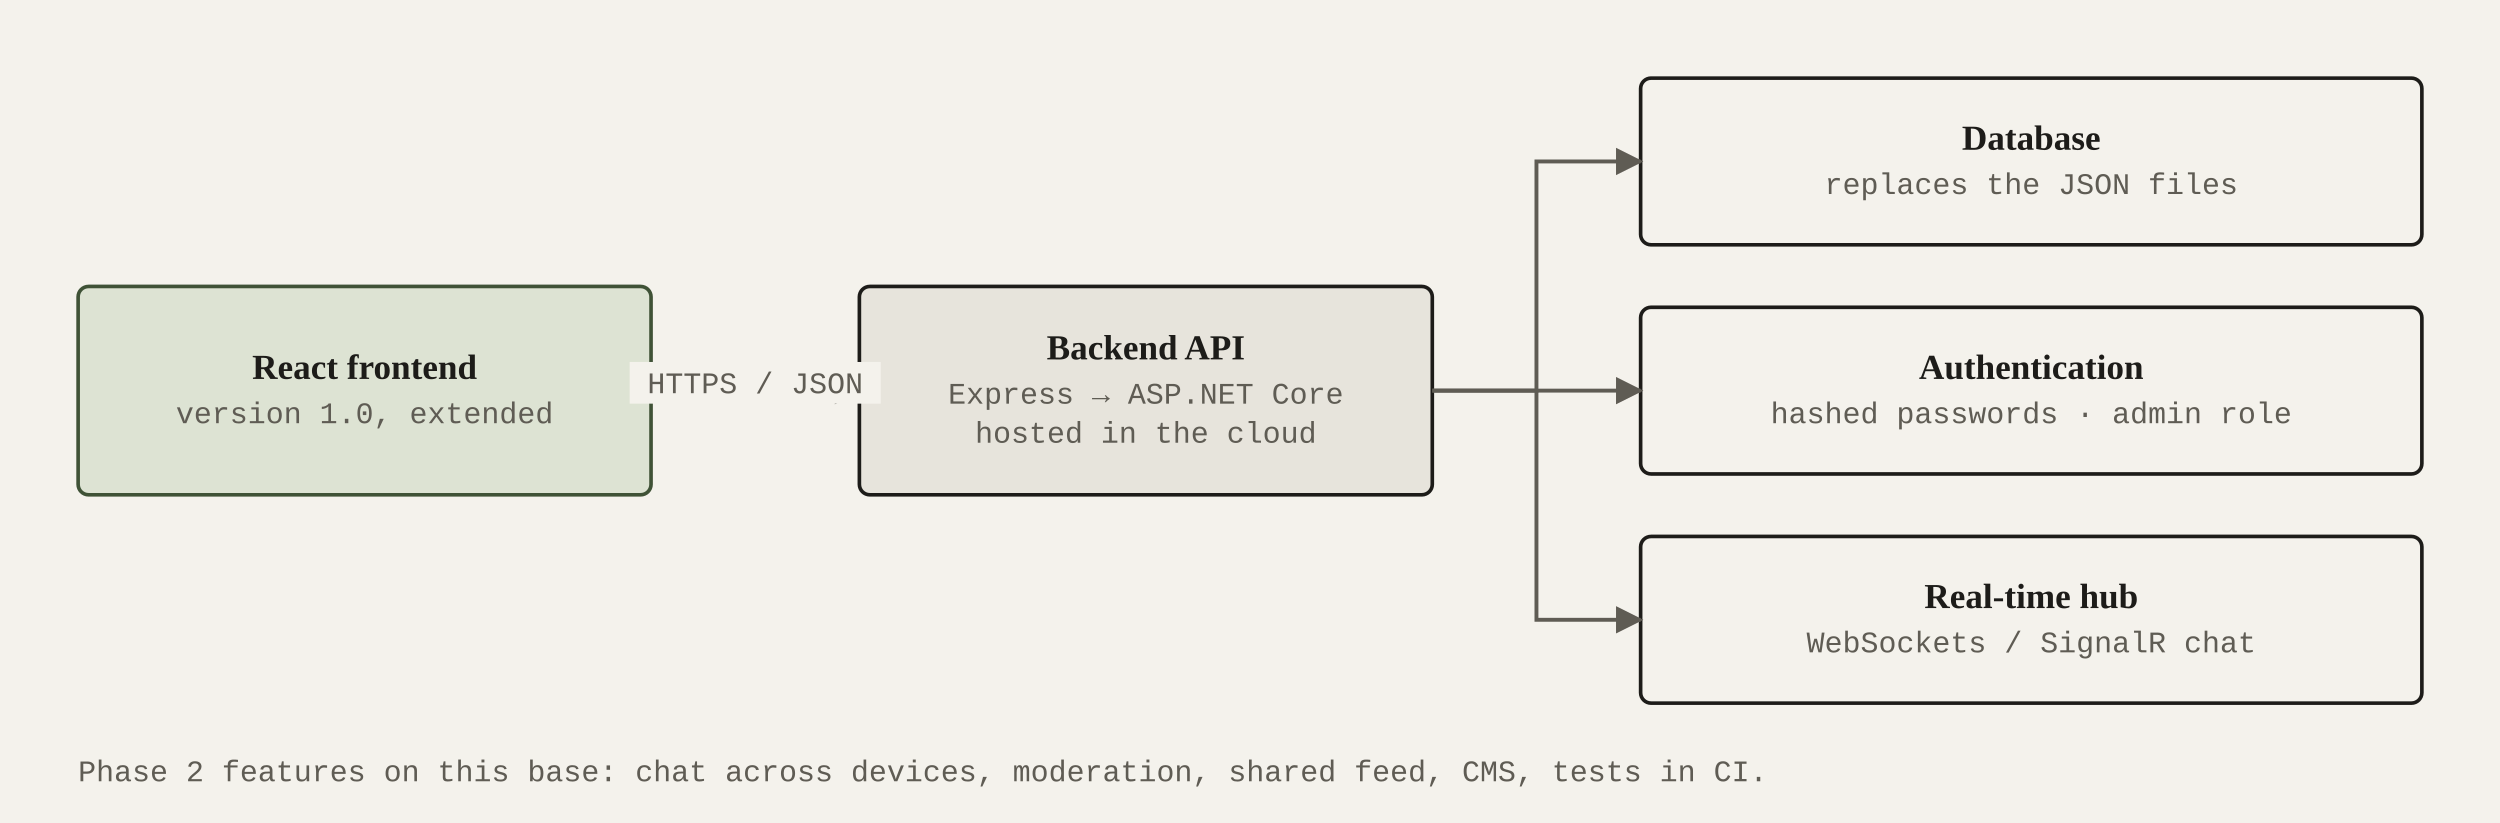
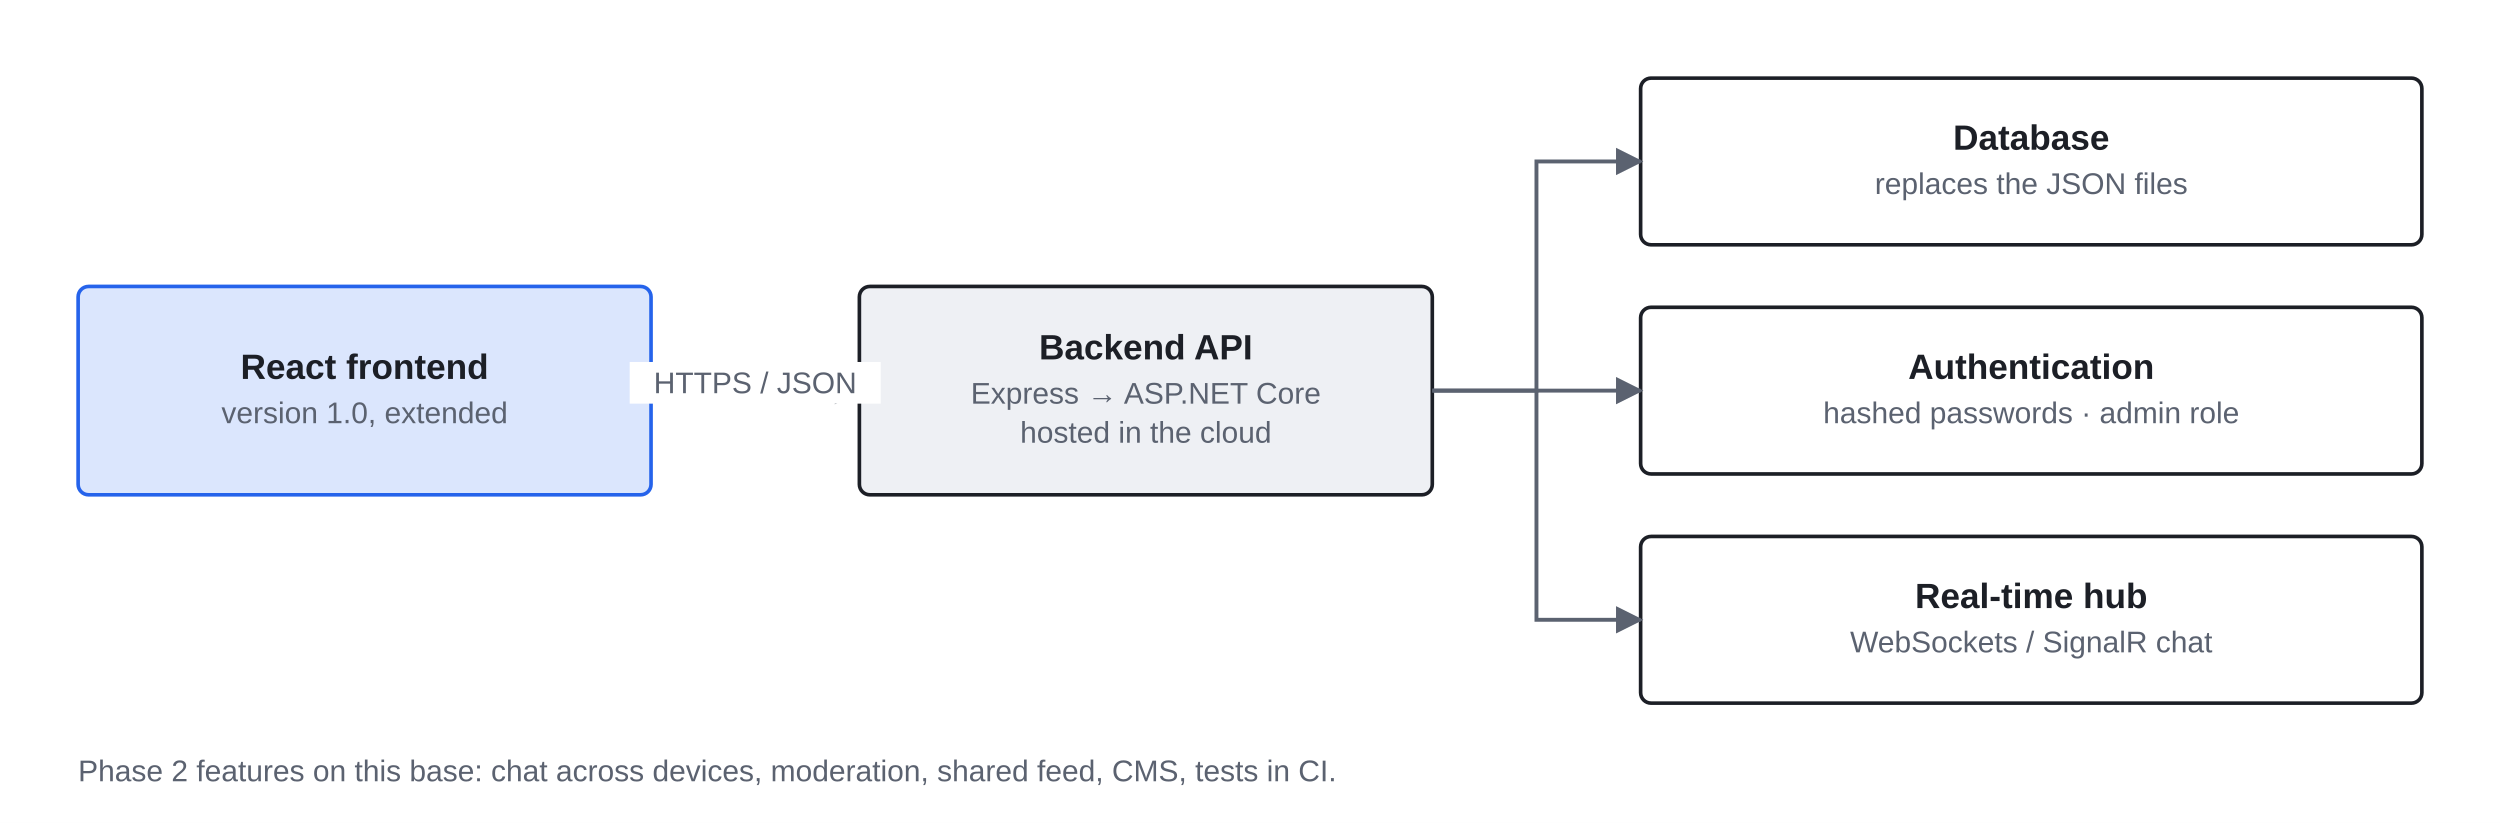
<svg xmlns="http://www.w3.org/2000/svg" viewBox="0 0 960 316" width="960" height="316" role="img">
-   <style>.dg-box{fill:#F4F2EC;stroke:#1D1C19;stroke-width:1.4}.dg-box.dg-fill-a{fill:#DDE3D3;stroke:#3F5236}.dg-box.dg-fill-t{fill:#E7E4DC}.dg-box.dg-fill-i{fill:#1D1C19}.dg-box.dg-dashed{stroke-dasharray:5 4;fill:#F2F0EA}.dg-text{fill:#1D1C19;font:500 13.5px Georgia,'Times New Roman',serif}.dg-strong{font-weight:700}.dg-small{fill:#5F5C54;font:400 11.5px 'Courier New',monospace}.dg-on-ink{fill:#fff}.dg-line{fill:none;stroke:#5F5C54;stroke-width:1.5}.dg-dash{stroke-dasharray:5 4}.dg-arrowhead{fill:#5F5C54}.dg-label-bg{fill:#F4F2EC}.dg-group{fill:none;stroke:#BEB9AD;stroke-width:1.5;stroke-dasharray:4 4}.dg-group-label{fill:#3F5236;font:700 11px 'Courier New',monospace;letter-spacing:.05em}.dg-icon{fill:#F4F2EC;stroke:#1D1C19;stroke-width:1.1}</style>
-   <rect width="100%" height="100%" fill="#F4F2EC" />
+   <style>.dg-box{fill:#FFFFFF;stroke:#1C1F26;stroke-width:1.4}.dg-box.dg-fill-a{fill:#DBE6FD;stroke:#2563EB}.dg-box.dg-fill-t{fill:#EEF0F4}.dg-box.dg-fill-i{fill:#1C1F26}.dg-box.dg-dashed{stroke-dasharray:5 4;fill:#F4F5F7}.dg-text{fill:#1C1F26;font:500 13.5px Calibri,Carlito,Arial,sans-serif}.dg-strong{font-weight:700}.dg-small{fill:#5B6270;font:400 11.5px Calibri,Carlito,Arial,sans-serif}.dg-on-ink{fill:#fff}.dg-line{fill:none;stroke:#5B6270;stroke-width:1.5}.dg-dash{stroke-dasharray:5 4}.dg-arrowhead{fill:#5B6270}.dg-label-bg{fill:#FFFFFF}.dg-group{fill:none;stroke:#C9CED8;stroke-width:1.5;stroke-dasharray:4 4}.dg-group-label{fill:#2563EB;font:700 11px Calibri,Carlito,Arial,sans-serif;letter-spacing:.05em}.dg-icon{fill:#FFFFFF;stroke:#1C1F26;stroke-width:1.1}</style>
+   <rect width="100%" height="100%" fill="#FFFFFF" />
  <defs>
    <marker id="ah-p2" viewBox="0 0 10 10" refX="9" refY="5" markerWidth="7" markerHeight="7" orient="auto-start-reverse">
      <path d="M0,0 L10,5 L0,10 z" class="dg-arrowhead" />
    </marker>
  </defs>
  <rect x="30" y="110" width="220" height="80" rx="4" class="dg-box dg-fill-a" />
  <text x="140.0" y="145.5" class="dg-text dg-strong" text-anchor="middle">React frontend</text>
  <text x="140.0" y="162.5" class="dg-small" text-anchor="middle">version 1.0, extended</text>
  <rect x="330" y="110" width="220" height="80" rx="4" class="dg-box dg-fill-t" />
  <text x="440.0" y="138.0" class="dg-text dg-strong" text-anchor="middle">Backend API</text>
  <text x="440.0" y="155.0" class="dg-small" text-anchor="middle">Express → ASP.NET Core</text>
  <text x="440.0" y="170.0" class="dg-small" text-anchor="middle">hosted in the cloud</text>
  <rect x="630" y="30" width="300" height="64" rx="4" class="dg-box " />
  <text x="780.0" y="57.5" class="dg-text dg-strong" text-anchor="middle">Database</text>
  <text x="780.0" y="74.5" class="dg-small" text-anchor="middle">replaces the JSON files</text>
  <rect x="630" y="118" width="300" height="64" rx="4" class="dg-box " />
  <text x="780.0" y="145.5" class="dg-text dg-strong" text-anchor="middle">Authentication</text>
  <text x="780.0" y="162.5" class="dg-small" text-anchor="middle">hashed passwords · admin role</text>
  <rect x="630" y="206" width="300" height="64" rx="4" class="dg-box " />
  <text x="780.0" y="233.5" class="dg-text dg-strong" text-anchor="middle">Real-time hub</text>
  <text x="780.0" y="250.5" class="dg-small" text-anchor="middle">WebSockets / SignalR chat</text>
  <polyline points="250,150.0 330,150.0" class="dg-line" marker-end="url(#ah-p2)" />
  <rect x="241.8" y="139.0" width="96.4" height="16" class="dg-label-bg" />
  <text x="290.0" y="151.0" class="dg-small" text-anchor="middle">HTTPS / JSON</text>
  <polyline points="550,150.0 590,150 590,62 630,62.0" class="dg-line" marker-end="url(#ah-p2)" />
  <polyline points="550,150.0 630,150.0" class="dg-line" marker-end="url(#ah-p2)" />
  <polyline points="590,150 590,238 630,238.0" class="dg-line" marker-end="url(#ah-p2)" />
  <text x="30" y="300" class="dg-small" text-anchor="start">Phase 2 features on this base: chat across devices, moderation, shared feed, CMS, tests in CI.</text>
</svg>
